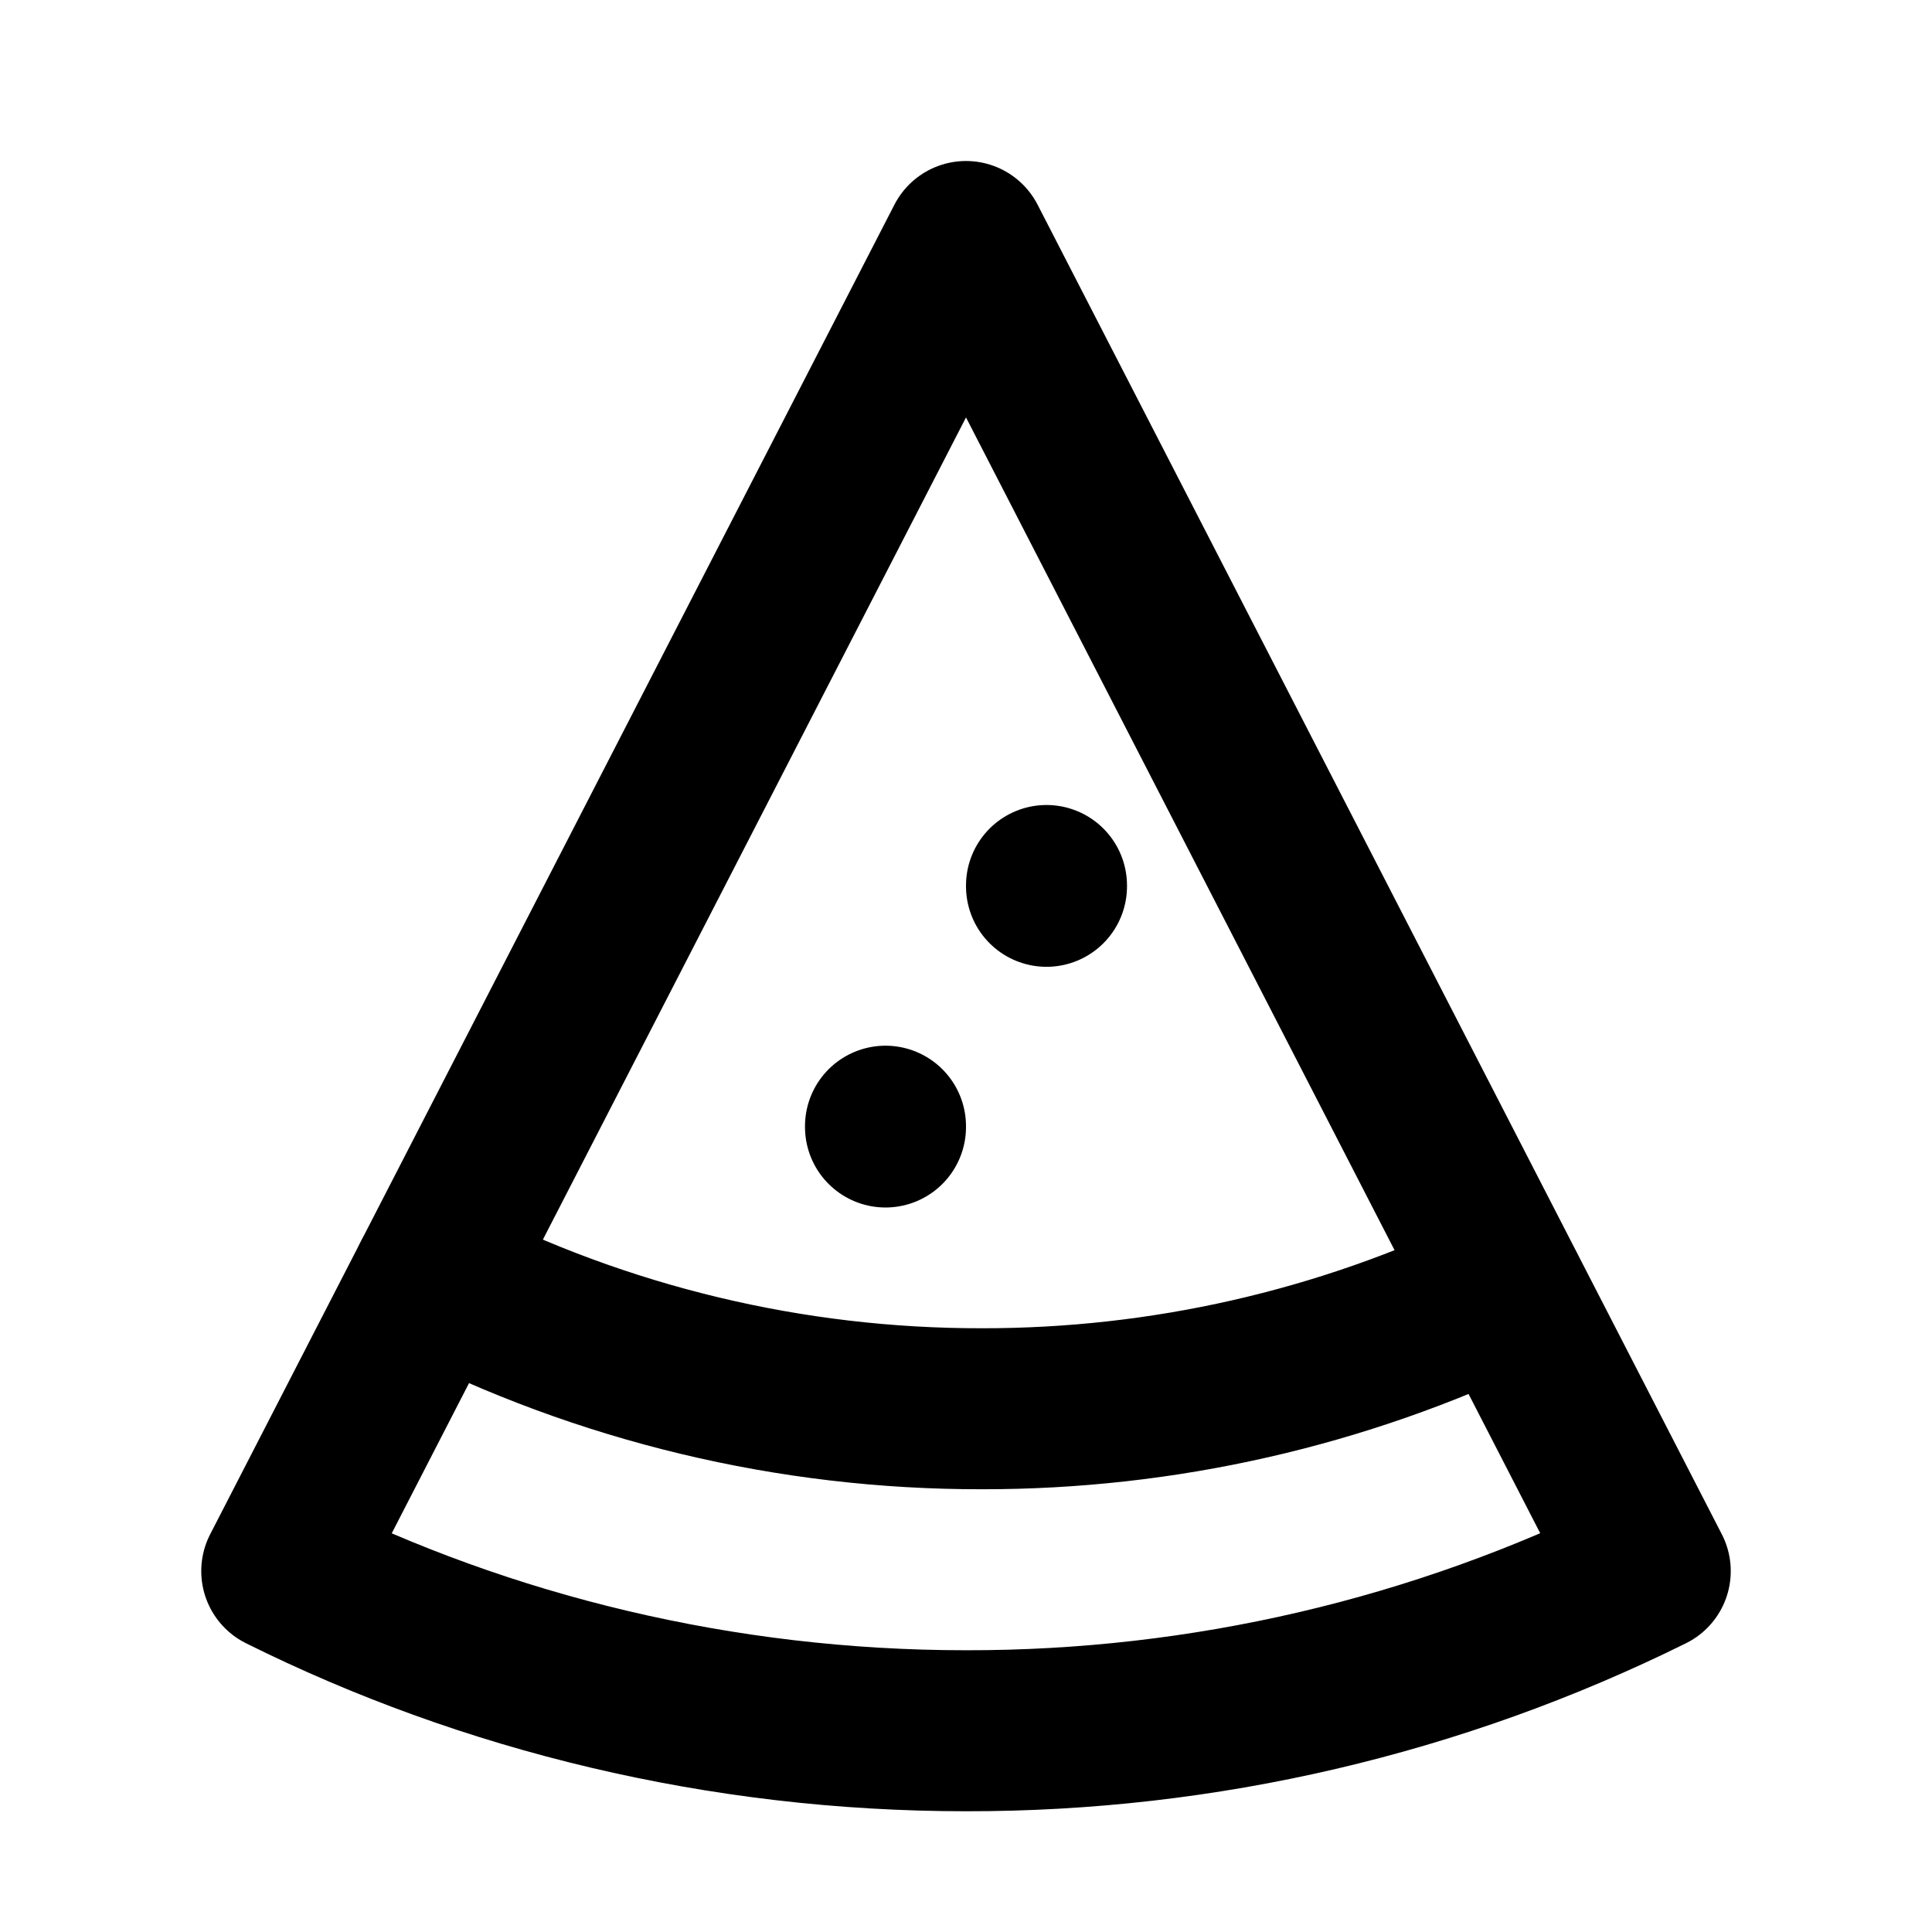
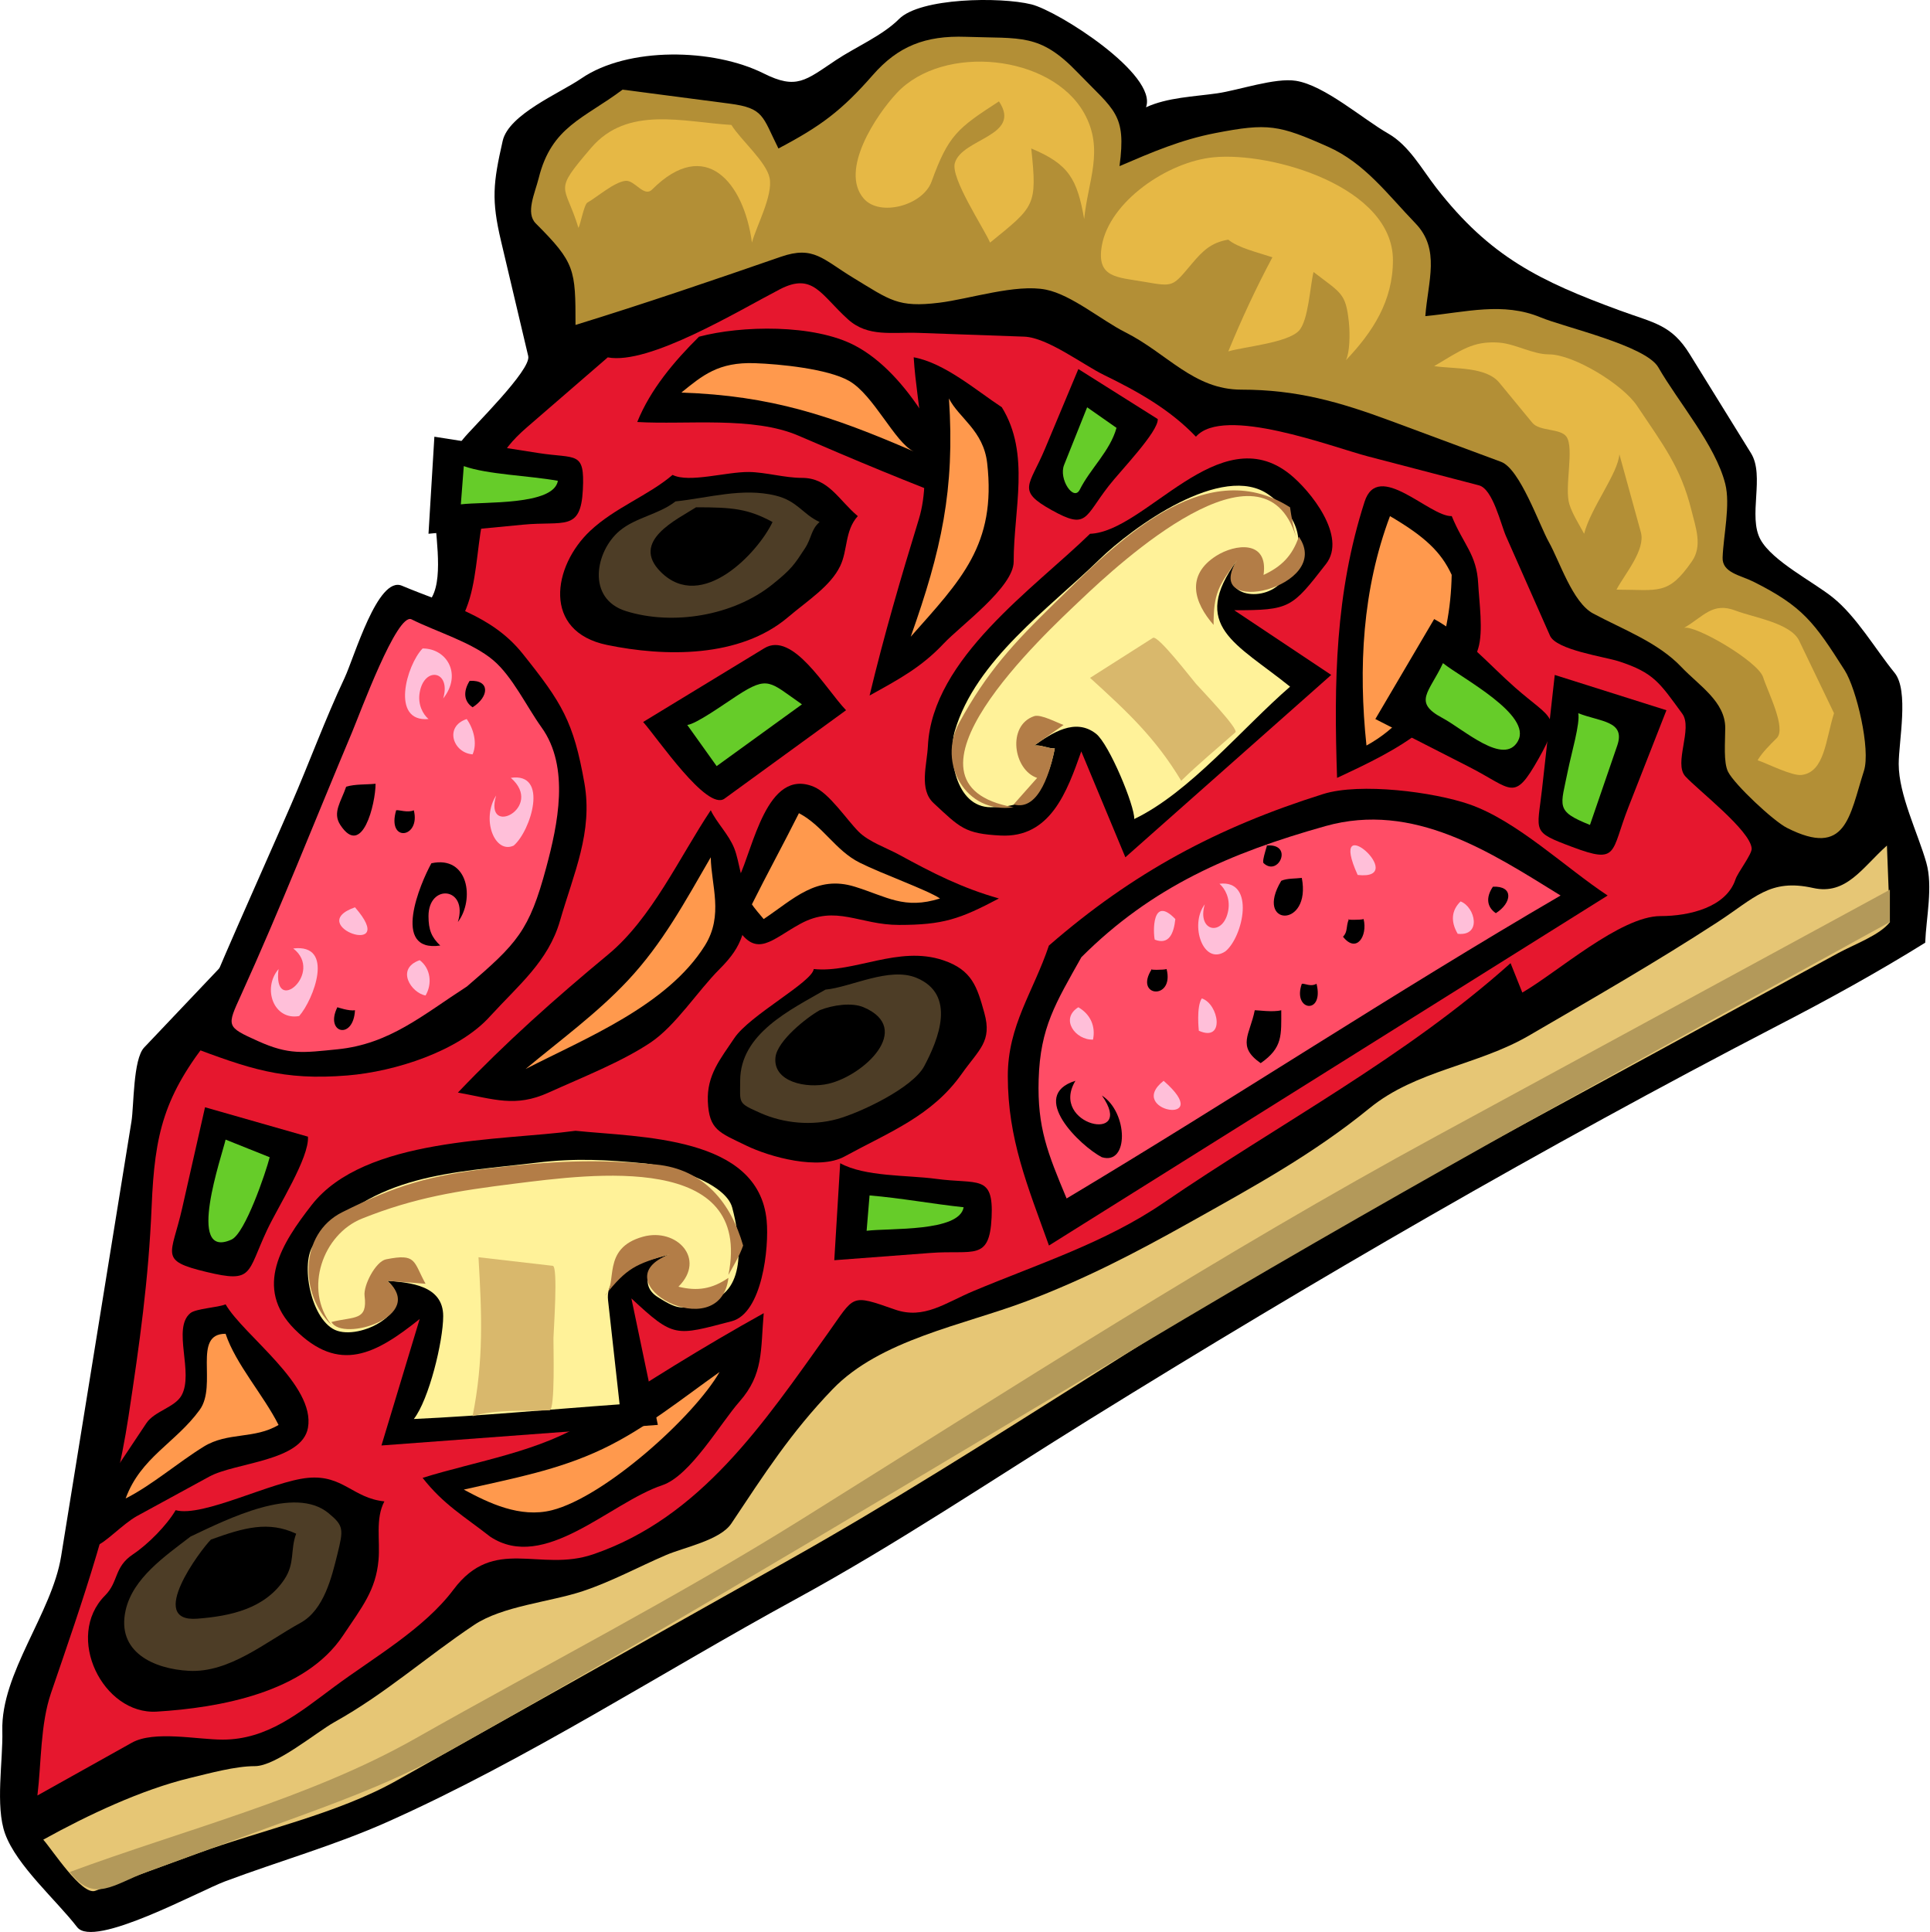
- <svg xmlns="http://www.w3.org/2000/svg" width="24" height="24" viewBox="0 0 24 24" fill="none" stroke="currentColor" stroke-width="2" stroke-linecap="round" stroke-linejoin="round" class="icon icon-tabler icons-tabler-outline icon-tabler-pizza">
-   <path stroke="none" d="M0 0h24v24H0z" fill="none" />
-   <path d="M12 21.5c-3.04 0 -5.952 -.714 -8.5 -1.983l8.5 -16.517l8.5 16.517a19.09 19.09 0 0 1 -8.5 1.983z" />
-   <path d="M5.38 15.866a14.94 14.94 0 0 0 6.815 1.634a14.944 14.944 0 0 0 6.502 -1.479" />
-   <path d="M13 11.01v-.01" />
-   <path d="M11 14v-.01" />
+ <svg xmlns="http://www.w3.org/2000/svg" id="Layer_1" style="enable-background:new 0 0 259.477 259.784" xml:space="preserve" viewBox="0 0 259.477 259.784" version="1.0">
+   <g id="g3">
+     <path id="path5" d="m258.93 126.74c0.134-3.354 1.071-7.524 0.144-10.769-1.139-3.982-3.706-9.1-3.706-13.235 0-3.062 1.404-9.864-0.555-12.268-2.603-3.196-5.121-7.58-8.337-10.153-2.621-2.096-8.087-4.857-9.692-7.753-1.73-3.121 0.606-8.571-1.28-11.619-2.749-4.443-5.499-8.886-8.249-13.328-2.461-3.977-4.809-4.185-9.341-5.847-10.785-3.954-17.501-7.209-24.727-16.5-1.969-2.532-3.667-5.703-6.486-7.314-3.414-1.952-8.538-6.47-12.401-7.088-2.811-0.45-7.708 1.271-10.604 1.685-3.134 0.448-6.664 0.545-9.563 1.875 1.614-4.386-11.818-12.952-15.427-13.841-4.182-1.03-14.939-0.894-17.796 1.978-2.208 2.219-5.861 3.774-8.481 5.522-4.104 2.739-5.292 4.003-9.711 1.793-6.777-3.39-18.272-3.624-24.549 0.681-2.894 1.984-9.747 4.803-10.562 8.39-1.29 5.676-1.53 7.929-0.22 13.47 1.219 5.155 2.438 10.31 3.657 15.464 0.44 1.862-7.487 9.563-8.73 11.118-2.953 3.69-3.888 4.366-3.888 8.96 0 3.241 1.27 9.342-0.287 12.254-5.15 9.637-10.3 19.273-15.451 28.909-3.748 7.012-6.759 14.298-12.238 20.072-3.687 3.886-7.375 7.771-11.062 11.656-1.497 1.578-1.372 7.872-1.705 9.932-3.156 19.495-6.311 38.989-9.463 58.484-1.244 7.691-8.117 15.697-7.907 23.478 0.106 3.967-0.973 10.117 0.372 13.824 1.557 4.295 6.892 8.933 9.693 12.564 2.24 2.903 16.316-4.819 19.902-6.163 7.199-2.696 14.797-4.853 21.815-7.985 18.858-8.418 36.812-20.077 54.944-29.967 13.58-7.407 26.433-16.068 39.574-24.213 30.23-18.736 60.901-36.514 92.499-52.911 6.69-3.45 13.46-7.18 19.84-11.15" />
+     <path id="path7" style="fill:#E6C675" d="m254.18 123.98c-0.132-3.427-0.265-6.854-0.396-10.282-3.311 2.943-5.452 6.698-9.92 5.704-5.854-1.303-7.838 1.327-12.925 4.634-8.264 5.371-16.774 10.252-25.296 15.209-6.941 4.04-15.167 4.648-21.427 9.751-7.6 6.194-15.547 10.53-24.131 15.338-7.404 4.146-14.131 7.649-22.035 10.638-8.52 3.22-19.65 5.163-26.076 11.836-5.612 5.829-9.192 11.419-13.611 18.046-1.505 2.257-6.36 3.205-8.775 4.24-3.744 1.606-7.296 3.552-11.177 4.848-4.436 1.481-10.805 1.987-14.652 4.558-6.525 4.361-11.875 9.208-18.762 13.051-2.469 1.379-7.885 5.93-10.703 5.93-2.654 0-6.111 0.96-8.699 1.582-6.57 1.58-13.837 5.02-19.775 8.305 1.26 1.418 5.195 7.533 6.986 6.878 4.606-1.683 9.212-3.365 13.819-5.049 8.523-3.113 18.781-5.313 26.704-9.766 17.635-9.913 35.271-19.825 52.906-29.738 27.231-15.306 52.739-33.516 80.145-48.428 14.147-7.697 28.295-15.396 42.442-23.094 6.135-3.338 12.269-6.676 18.403-10.014 2.15-1.17 5.62-2.42 6.98-4.19" />
+     <path id="path9" style="fill:#B38F36" d="m83.731 12.054c-5.214 3.912-9.542 4.952-11.27 11.866-0.522 2.092-1.81 4.715-0.395 6.13 5.29 5.289 5.338 6.177 5.338 13.643 9.29-2.859 18.447-5.991 27.633-9.171 4.403-1.524 5.627 0.351 9.738 2.843 4.961 3.007 5.988 4.021 11.55 3.34 4.072-0.498 10.325-2.566 14.356-1.756 3.431 0.689 7.526 4.153 10.675 5.734 5.612 2.816 9.179 7.711 15.601 7.711 7.438 0 13.167 1.631 20.12 4.211 4.938 1.832 9.875 3.664 14.813 5.496 2.537 0.942 5.145 8.502 6.416 10.772 1.473 2.629 3.198 8.14 5.963 9.621 4.034 2.161 8.702 3.86 11.876 7.201 2.359 2.484 5.891 4.64 5.891 8.179 0 1.91-0.266 4.663 0.396 5.932 0.902 1.732 6.063 6.58 7.91 7.515 7.984 4.046 8.389-1.554 10.351-7.674 0.921-2.874-0.999-11.015-2.6-13.53-4.069-6.396-5.59-8.562-12.287-11.912-1.711-0.855-4.196-1.187-4.123-3.235 0.104-2.925 1.073-7.092 0.354-9.921-1.326-5.214-6.306-10.967-9.004-15.661-1.682-2.925-12.66-5.394-15.822-6.711-5.061-2.108-10.084-0.693-15.512-0.168 0.363-4.738 2.05-8.976-1.327-12.478-3.746-3.885-6.824-8.106-11.768-10.304-6.594-2.932-8.071-3.204-15.118-1.839-4.669 0.903-8.523 2.568-12.916 4.451 0.938-7.059-0.668-7.442-5.686-12.646-5.05-5.238-7.529-4.477-14.965-4.743-5.488-0.196-9.148 1.277-12.53 5.141-4.204 4.803-7.021 6.889-12.694 9.875-2.169-4.337-1.923-5.426-6.564-6.031-4.806-0.632-9.606-1.258-14.405-1.884" />
+     <path id="path11" style="fill:#E6172E" d="m81.754 48.042c-3.612 3.125-7.225 6.25-10.837 9.375-4.282 3.705-4.383 5.713-5.769 11.423-0.911 3.755-0.918 7.995-1.979 11.632-1.063 3.649-3.892 7.642-5.685 11.003-4.345 8.145-7.421 16.907-11.718 24.984-4.366 8.207-11.519 15.586-17.277 22.783-6.463 8.078-7.684 13.15-8.094 22.997-0.413 9.908-1.635 18.49-3.104 28.174-1.954 12.879-6.115 24.629-10.429 37.234-1.44 4.209-1.295 9.367-1.83 13.781 4.233-2.365 8.466-4.73 12.7-7.096 2.993-1.672 8.789-0.416 12.214-0.416 6.029 0 10.342-3.645 15.028-7.119 5.277-3.912 12.065-7.776 16.017-13.052 5.465-7.296 11.568-2.278 18.782-4.745 14.477-4.95 22.961-17.669 31.556-29.699 3.674-5.143 2.982-5.333 9.051-3.21 3.893 1.362 6.764-0.909 10.543-2.492 8.643-3.621 17.771-6.527 25.523-11.832 15.686-10.733 32.507-19.541 46.719-32.257 0.526 1.318 1.053 2.637 1.579 3.955 4.713-2.724 13.207-10.285 18.589-10.285 3.913 0 8.84-1.191 10.084-4.942 0.311-0.934 2.233-3.385 2.175-4.152-0.186-2.432-7.163-7.785-8.918-9.692-1.616-1.756 1.039-6.442-0.42-8.433-3.028-4.133-3.797-5.504-8.543-7.04-1.904-0.616-8.392-1.519-9.24-3.438-1.971-4.454-3.94-8.907-5.91-13.361-0.715-1.615-1.775-6.372-3.651-6.861-4.982-1.3-9.965-2.6-14.947-3.899-4.778-1.247-19.406-6.88-23.115-2.642-3.533-3.701-7.882-6.112-12.392-8.31-2.786-1.357-7.582-5.032-10.703-5.143-4.731-0.169-9.461-0.337-14.192-0.506-3.596-0.128-6.813 0.607-9.504-1.816-3.674-3.307-4.703-6.356-9.174-4.044-5.622 2.919-17.58 10.2-23.136 9.155" />
+     <path id="path13" d="m41.418 152.84c-4.614-1.317-9.228-2.636-13.842-3.953-1.025 4.527-2.051 9.055-3.076 13.583-1.442 6.366-3.207 7.01 3.273 8.563 6.33 1.518 5.393 0.229 8.145-5.636 1.53-3.25 5.689-9.73 5.5-12.55" />
+     <path id="path15" style="fill:#66CC29" d="m36.273 155.61c-1.978-0.792-3.955-1.583-5.932-2.375-0.442 2.025-5.435 16.254 0.792 13.445 1.839-0.83 4.618-9.03 5.14-11.07" />
+     <path id="path17" d="m23.621 203.07c-1.187 2.02-3.687 4.563-5.736 5.931-2.583 1.723-1.906 3.677-3.757 5.537-5.502 5.533-0.275 16.053 6.944 15.613 8.41-0.511 19.931-2.539 25.059-10.228 2.566-3.849 4.405-6.065 4.776-10.133 0.244-2.669-0.452-5.558 0.791-7.908-4.247-0.432-5.574-3.604-10.281-3.164-4.808 0.45-14.107 5.34-17.796 4.35" />
+     <path id="path19" style="fill:#4D3D26" d="m25.6 206.63c-3.433 2.64-7.726 5.57-8.701 9.887-1.27 5.625 3.788 7.901 8.51 8.15 5.456 0.288 10.303-3.873 15.011-6.455 3.167-1.737 4.208-6.21 4.953-9.209 0.837-3.37 0.87-3.844-1.189-5.539-4.549-3.75-13.523 0.76-18.584 3.16" />
+     <path id="path21" d="m28.365 207.02c-1.358 1.357-8.729 11.166-1.838 10.635 4.472-0.345 9.074-1.324 11.726-5.297 1.445-2.165 0.769-3.979 1.581-6.131-3.728-1.74-6.989-0.83-11.469 0.79" />
+     <path id="path23" d="m109.44 130.3c5.436 0.568 11.394-3.202 17.4-1.187 3.902 1.31 4.571 3.567 5.549 7.087 1.071 3.851-0.698 4.886-3.039 8.191-4.021 5.678-9.66 7.785-15.767 11.117-3.456 1.885-10.018 0.087-13.24-1.48-3.603-1.753-4.981-2.075-5.141-5.932-0.146-3.529 1.665-5.668 3.56-8.503 2.071-3.1 10.511-7.55 10.681-9.3" />
+     <path id="path25" style="fill:#4D3D26" d="m111.02 133.07c3.441-0.33 8.6-3.111 12.258-1.582 5.379 2.248 2.957 8.249 1.025 11.874-1.554 2.917-8.554 6.24-11.699 7.108-3.409 0.941-7.183 0.58-10.285-0.791-3.148-1.392-2.769-1.273-2.769-4.35-0.001-6.37 6.819-9.57 11.469-12.26" />
+     <path id="path27" d="m110.23 135.84c1.833-0.723 4.354-1.071 5.932-0.395 6.719 2.881 0.03 9.174-4.747 10.281-2.933 0.68-7.486-0.23-7.117-3.563 0.25-2.23 4.22-5.36 5.94-6.32" />
+     <path id="path29" d="m100.74 120.02c-1.154-1.353-1.249-4.082-1.978-5.933-0.744-1.888-2.407-3.499-3.167-5.141-4.209 6.314-7.927 14.534-13.802 19.401-7.201 5.967-13.757 11.805-20.208 18.564 4.88 0.886 7.73 2.021 12.169 0.013 4.582-2.072 9.841-4.133 13.737-6.736 3.384-2.262 6.348-6.942 9.292-9.886 3.247-3.24 3.477-5.18 3.957-10.27" />
+     <path id="path31" style="fill:#FF994D" d="m70.681 143.75c4.636-3.863 9.61-7.484 13.742-11.891 4.717-5.031 7.702-10.608 11.171-16.585 0.056 3.762 1.76 7.789-0.787 11.864-5.061 8.1-16.121 12.49-24.126 16.61" />
+     <path id="path33" d="m90.455 63.861c-3.258 2.776-7.733 4.38-11.072 7.513-5.058 4.746-6.475 13.54 2.259 15.348 7.762 1.606 17.859 1.781 24.363-3.748 2.627-2.233 5.672-4.131 6.993-6.854 1.037-2.137 0.602-4.762 2.371-6.722-2.598-2.182-3.92-5.14-7.511-5.14-2.314 0-4.895-0.763-7.118-0.792-3.023-0.039-8.063 1.5-10.275 0.395" />
+     <path id="path35" style="fill:#4D3D26" d="m90.853 67.421c-2.267 1.771-5.349 2.141-7.517 3.954-3.262 2.728-4.489 9.127 0.852 10.796 6.277 1.962 14.399 0.654 19.674-3.566 2.613-2.091 2.983-2.706 4.39-4.855 0.936-1.429 0.8-2.532 1.979-3.559-2.292-1.055-2.963-2.837-5.932-3.559-4.455-1.082-8.971 0.314-13.447 0.789" />
+     <path id="path37" d="m93.618 68.212c-2.515 1.622-8.911 4.55-4.743 8.7 5.548 5.523 13.146-2.707 15.028-6.721-3.31-1.783-5.347-1.979-10.282-1.979" />
+     <path id="path39" d="m58.422 58.722c-0.264 4.35-0.527 8.7-0.791 13.05 4.232-0.407 8.465-0.814 12.697-1.221 5.533-0.532 7.781 0.975 8.064-4.71 0.263-5.262-0.874-4.123-5.998-4.926-4.657-0.732-9.314-1.463-13.972-2.193" />
+     <path id="path41" style="fill:#66CC29" d="m62.377 62.675l-0.396 5.142c3.074-0.384 12.472 0.185 13.053-3.164-3.929-0.713-9.456-0.836-12.657-1.978" />
+     <path id="path43" d="m146.61 71.771c-7.492 7.313-21.221 16.751-21.81 28.523-0.129 2.589-1.221 5.85 0.764 7.694 3.579 3.325 4.196 4.109 8.995 4.361 6.719 0.352 8.958-5.907 10.868-11.313 1.977 4.746 3.953 9.492 5.93 14.238 9.229-8.174 18.457-16.347 27.686-24.521-4.351-2.899-8.7-5.799-13.051-8.699 7.536 0 7.739-0.292 12.352-6.222 2.862-3.68-2.095-9.854-4.874-12.079-9.51-7.601-19.38 7.761-26.87 8.022" />
+     <path id="path45" style="fill:#FFF299" d="m152.55 110.13c0.085-1.726-3.366-10.079-5.142-11.471-2.813-2.205-5.968-0.055-8.308 1.584 0.889-0.119 1.867 0.416 2.769 0.394-1.092 5.457-2.987 7.909-8.6 7.909-4.797 0-5.824-6.97-4.844-10.28 2.819-9.523 12.705-16.467 19.42-23.017 4.391-4.282 16.618-13.223 22.844-8.694 4.525 3.292 5.216 7.381 1.766 11.599-2.551 3.118-9.071 1.942-6.063-2.826-6.456 8.877-0.129 11.152 7.116 17.006-6.4 5.538-13.48 14.212-20.97 17.802" />
+     <path id="path47" style="fill:#B37D47" d="m163.22 84.032c0-4.257 0.646-5.24 3.163-8.701-4.971 7.881 13.063 3.636 8.303-3.164-0.873 2.55-2.308 4.01-4.743 5.14 0.673-4.731-3.816-4.187-6.378-2.556-4.11 2.624-2.97 6.273-0.34 9.281" />
+     <path id="path49" style="fill:#B37D47" d="m136.33 108.16c1.054-1.187 2.107-2.374 3.161-3.561-3.203-1.064-4.086-7.057-0.396-8.303 0.887-0.3 3.119 0.905 3.954 1.185-1.318 0.923-2.636 1.847-3.954 2.771 0.889-0.119 1.867 0.416 2.769 0.394-0.51 2.6-2.01 8.52-5.53 7.52" />
+     <path id="path51" style="fill:#B37D47" d="m173.5 68.212c-11.635-7.405-23.528 4.959-31.65 12.882-5.564 5.428-9.132 9.289-12.833 16.077-2.985 5.476 0.879 12.317 7.312 11.378-17.74-3.149 4.328-23.431 9.063-27.929 5.225-4.965 24.504-22.785 28.903-8.454-0.34-1.296-0.61-2.636-0.79-3.955" />
+     <path id="path53" style="fill:#D9B86C" d="m158.87 104.99c-3.453-5.758-7.262-9.298-12.261-13.841 2.819-1.794 5.64-3.588 8.459-5.382 0.657-0.418 5.18 5.486 5.78 6.173 0.59 0.674 5.81 6.088 5.307 6.532-2.44 2.158-4.96 4.238-7.29 6.518" />
+     <path id="path55" d="m86.5 97.082c1.938 2.171 8.583 12.022 10.944 10.305 5.449-3.962 10.897-7.924 16.346-11.886-2.744-2.863-7.15-10.676-10.988-8.34-5.432 3.304-10.866 6.611-16.3 9.918" />
+     <path id="path57" style="fill:#66CC29" d="m92.432 97.477c1.318 1.846 2.637 3.691 3.955 5.537 3.824-2.769 7.647-5.537 11.471-8.305-4.347-3.01-4.499-3.911-8.701-1.186-1.81 1.176-5.506 3.829-6.727 3.958" />
+     <path id="path59" d="m65.935 136.63c3.81-4.171 7.809-7.375 9.379-12.808 1.852-6.411 4.446-11.945 3.286-18.521-1.461-8.282-3.012-10.786-8.315-17.415-4.157-5.195-10.118-6.554-16.231-9.128-3.253-1.37-6.4 9.62-7.717 12.415-2.611 5.545-4.742 11.395-7.188 17.021-4.68 10.764-9.62 21.486-13.948 32.39 8.33 3.123 12.768 4.737 21.531 4.026 6.386-0.52 14.974-3.25 19.203-7.98" />
+     <path id="path61" d="m141.08 127.14c11.279-9.805 22.646-15.897 36.888-20.373 4.943-1.553 14.847-0.287 19.67 1.39 6.383 2.22 12.91 8.517 18.583 12.259l-75.141 47.062c-2.877-8.019-5.534-14.326-5.534-22.762-0.01-6.84 3.43-11.32 5.53-17.58" />
+     <path id="path63" d="m113 156.4l-0.792 13.053c4.314-0.326 8.627-0.652 12.941-0.978 5.764-0.437 7.934 1.164 8.217-4.758 0.282-5.884-1.849-4.433-7.519-5.211-3.81-0.51-9.53-0.26-12.85-2.1" />
+     <path id="path65" style="fill:#66CC29" d="m116.95 160.75c-0.131 1.582-0.263 3.164-0.394 4.746 3.073-0.385 12.471 0.186 13.05-3.164-4.23-0.45-8.44-1.24-12.66-1.59" />
+     <path id="path67" style="fill:#FF4D66" d="m62.771 132.67c6.791-5.819 8.407-7.491 10.699-16.035 1.539-5.737 3.216-13.479-0.641-18.838-1.975-2.744-3.918-6.85-6.497-9.025-2.867-2.418-7.622-3.811-10.984-5.493-1.941-0.971-6.942 12.672-8 15.183-4.964 11.792-9.639 23.703-14.933 35.344-1.917 4.216-2.021 4.245 2.28 6.182 4.182 1.884 6.038 1.572 10.693 1.105 7.002-0.7 11.47-4.61 17.383-8.43" />
+     <path id="path69" style="fill:#FFBFD9" d="m47.744 122c-6.991 2.45 6.12 7.01 0 0" />
+     <path id="path71" style="fill:#FFBFD9" d="m56.839 87.195c-2.164 2.224-4.34 9.935 0.792 9.49-0.744-0.644-1.462-1.937-1.187-3.559 0.611-3.59 4.269-2.956 3.164 0.792 2.585-3.275 0.475-6.732-2.769-6.723" />
+     <path id="path73" style="fill:#FFBFD9" d="m62.771 96.685c-3.063 1.008-1.832 4.561 0.792 4.747 0.645-1.453 0.166-3.392-0.792-4.745" />
+     <path id="path75" style="fill:#FFBFD9" d="m40.229 136.63c1.937-2.189 4.86-9.77-0.789-9.095 4.209 3.259-2.795 9.207-1.976 2.767-2.221 2.61-0.647 6.93 2.765 6.32" />
+     <path id="path77" d="m53.282 108.95c-1.295 4.421 3.331 3.76 2.372 0-0.801 0.38-1.993-0.08-2.372 0" />
+     <path id="path79" d="m45.373 135.44c-1.732 3.496 2.164 4.475 2.371 0.395-0.758 0.16-2.379-0.4-2.371-0.4" />
+     <path id="path81" d="m63.169 91.545c-0.906 1.438-0.779 2.784 0.394 3.559 2.178-1.373 2.437-3.692-0.394-3.559" />
+     <path id="path83" d="m58.024 116.07c-1.475 2.655-5.475 12.034 1.19 11.072-1.171-1.11-1.583-2.114-1.583-3.955 0-4.444 5.381-3.909 3.953 0.791 2.29-3.03 1.416-8.99-3.56-7.9" />
+     <path id="path85" d="m46.558 105.78c-0.687 2.031-1.877 3.476-0.791 5.14 2.959 4.533 4.746-2.879 4.746-5.535-1.242 0.13-2.769 0.03-3.955 0.4" />
+     <path id="path87" style="fill:#FFBFD9" d="m56.445 129.11c-3.29 1.16-1.12 4.413 0.792 4.747 0.921-1.56 0.693-3.63-0.792-4.75" />
+     <path id="path89" style="fill:#FFBFD9" d="m69.102 113.69c2.295-1.974 4.753-9.863-0.398-9.098 4.583 3.994-3.677 8.143-1.976 2.374-2.046 3.2-0.182 7.93 2.374 6.73" />
+     <path id="path91" d="m190.91 114.48c-1.654 2.483-5.944 11.72 0.791 11.073-0.906-0.937-1.484-2.483-1.189-4.35 0.706-4.465 4.663-2.859 3.562 1.582 1.97-3.68 1.84-8.93-3.16-8.3" />
+     <path id="path93" style="fill:#FF4D66" d="m145.43 128.72c9.488-9.486 19.992-14.026 32.821-17.636 11.872-3.34 22.183 3.49 31.642 9.331-22.411 13.059-44.163 27.415-66.44 40.736-2.538-6.089-3.957-9.505-3.758-16.019 0.21-6.98 2.28-10.24 5.74-16.41" />
+     <path id="path95" d="m148.2 155.61c-2.937-1.542-9.956-8.293-3.56-10.283-3.599 5.991 8.205 8.57 3.56 1.977 3.54 2.29 3.64 9.41 0 8.3" />
+     <path id="path97" style="fill:#FFBFD9" d="m145.03 135.44c-2.512 1.566-0.385 4.443 1.976 4.348 0.37-1.79-0.35-3.41-1.98-4.35" />
+     <path id="path99" style="fill:#FFBFD9" d="m196.05 125.56c3.27 0.362 2.369-3.596 0.393-4.35-1.21 1.17-1.38 2.67-0.39 4.35" />
+     <path id="path101" d="m175.09 132.28c-1.312 3.666 3.032 4.263 1.978 0-0.79 0.45-1.59-0.07-1.98 0" />
+     <path id="path103" style="fill:#FFBFD9" d="m164.8 127.93c2.404-1.929 4.09-9.681-0.785-9.096 0.739 0.648 1.458 1.939 1.183 3.559-0.609 3.59-4.268 2.958-3.163-0.79-2.08 2.75-0.21 8.28 2.76 6.33" />
+     <path id="path105" style="fill:#FFBFD9" d="m156.5 145.33c-5.22 4.11 7.15 6.22 0 0" />
+     <path id="path107" d="m170.34 113.69c0.371-0.67-0.705 2.084-0.393 2.373 2.02 1.88 4.08-2.7 0.39-2.37" />
+     <path id="path109" d="m200.79 119.23c-1.001 1.475-0.782 2.769 0.396 3.559 2.17-1.38 2.43-3.69-0.4-3.56" />
+     <path id="path111" d="m168.76 135.84c-0.647 3.281-2.463 4.844 0.794 7.117 2.996-2.08 2.769-3.771 2.769-7.117-1.08 0.3-3.26-0.02-3.56 0" />
+     <path id="path113" d="m172.32 118.44c-3.687 6.152 4.079 6.452 2.768-0.394-0.86 0.11-1.99 0.04-2.77 0.39" />
+     <path id="path115" d="m154.92 130.3c-2.472 3.788 3.065 4.258 1.98 0-0.33 0.14-2.51 0.14-1.98 0" />
+     <path id="path117" style="fill:#FFBFD9" d="m182.6 117.65c7.15 0.79-4.25-9.36 0 0" />
+     <path id="path119" style="fill:#FFBFD9" d="m155.31 126.35c1.916 0.741 2.556-0.819 2.769-2.768-3.18-3.32-2.99 1.89-2.77 2.77" />
+     <path id="path121" d="m181.42 123.58c-0.432 1.031-0.113 1.692-0.793 2.374 1.806 2.298 3.335-0.093 2.77-2.374-0.33 0.14-2.51 0.13-1.98 0" />
+     <path id="path123" style="fill:#FFBFD9" d="m161.24 138.6c3.563 1.584 2.684-3.61 0.397-4.35-0.76 1.12-0.4 4.35-0.4 4.35" />
+     <path id="path125" style="fill:#E6B845" d="m98.364 16.8c-6.518-0.395-13.972-2.622-18.852 3.076-5.244 6.123-3.545 4.718-1.713 10.768 0.255-0.389 0.75-3.142 1.202-3.4 1.343-0.767 3.605-2.765 5.127-2.927 1.235-0.132 2.479 2.266 3.575 1.169 7.167-7.166 12.346-0.98 13.431 7.134 0.559-2.153 2.866-6.339 2.372-8.701-0.45-2.181-3.874-5.085-5.136-7.119" />
+     <path id="path127" style="fill:#E6B845" d="m134.35 13.636c-5.609 3.629-6.795 4.55-9.066 10.796-1.157 3.182-6.958 4.777-9.126 2.256-3.283-3.818 1.734-11.286 4.478-14.203 6.252-6.647 20.773-5.152 25.181 2.734 2.745 4.911 0.494 9.118 0 14.236-0.949-5.379-2.047-7.378-7.117-9.492 0.813 7.74 0.481 7.764-5.538 12.656-0.92-2.07-5.306-8.649-4.744-10.677 0.94-3.36 9.08-3.608 5.94-8.306" />
+     <path id="path129" style="fill:#E6B845" d="m165.2 32.224c-2.321 0.387-3.458 1.534-4.876 3.209-2.647 3.128-2.424 3.156-6.433 2.458-3.632-0.631-6.469-0.506-5.696-4.877 1.044-5.905 8.817-11.264 15.028-11.864 7.861-0.759 24.12 3.973 24.12 13.841 0 5.476-2.703 9.648-6.325 13.447 0.515-1.017 0.574-3.498 0.396-5.144-0.421-3.894-1.003-3.842-4.749-6.721-0.469 1.875-0.683 6.558-1.977 7.909-1.56 1.628-7.251 2.115-9.489 2.768 1.804-4.379 3.706-8.479 5.935-12.655-1.97-0.652-4.61-1.269-5.94-2.371" />
+     <path id="path131" style="fill:#B3995A" d="m254.18 123.98c-31.849 17.484-63.72 34.905-94.914 53.389-32.848 19.463-65.271 39.205-98.583 57.929-6.718 3.776-13.127 6.252-20.417 8.916l-20.496 7.488c-4.453 1.627-7.141 4.301-10.39 0.017 15.281-5.659 32.231-9.886 46.431-17.925 17.314-9.804 35.169-18.989 52.044-29.532 28.173-17.602 56.26-35.702 85.393-51.529 20.311-11.034 40.622-22.068 60.933-33.103v4.34" />
+     <path id="path133" d="m12.943 207.81c0.494-4.68 0.617-7.25 3.19-11.11 1.186-1.779 2.372-3.559 3.557-5.338 1.078-1.617 3.817-2.11 4.72-3.718 1.709-3.043-1.292-9.019 1.189-11.072 0.754-0.624 3.743-0.753 4.742-1.186 2.425 4.191 12.113 10.83 11.077 16.605-0.809 4.51-9.771 4.649-13.266 6.556-3.247 1.771-6.494 3.541-9.74 5.312-1.883 1.04-4.383 3.74-5.469 3.96" />
+     <path id="path135" style="fill:#FF994D" d="m16.899 201.49c2.03-5.538 6.72-7.46 9.958-11.913 2.429-3.342-1.04-10.253 3.484-10.231 1.361 4.084 5.102 8.239 7.123 12.258-3.26 1.945-6.847 0.923-10.064 2.915-3.421 2.11-7.03 5.23-10.501 6.97" />
+     <path id="path137" d="m134.35 120.81c-5.262 2.786-7.53 3.559-13.446 3.559-5.293 0-8.46-2.75-13.23-0.166-3.854 2.087-5.894 4.713-8.521 0.563-1.38-2.179-1.121-4.084 0.197-6.724 1.94-3.884 3.766-14.855 10.084-12.259 2.097 0.862 4.434 4.433 6.056 6.056 1.361 1.361 3.74 2.164 5.409 3.074 4.6 2.51 8.44 4.47 13.45 5.9" />
+     <path id="path139" style="fill:#FF994D" d="m126.44 120.81c-4.833 1.526-7.137-0.236-11.47-1.581-5.159-1.601-8.231 1.665-12.258 4.351-0.289-0.313-1.461-1.734-1.583-1.977 1.97-3.958 4.209-8.042 6.325-12.261 3.269 1.727 4.877 5.008 8.188 6.664 2.94 1.48 9.1 3.67 10.79 4.81" />
+     <path id="path141" d="m195.25 69.398c-2.975 0.118-9.9-7.59-11.721-1.932-3.962 12.319-4.132 24.254-3.7 37.129 8.34-3.871 15.992-7.622 18.982-17.4 0.713-2.33 0.124-6.29 0-8.699-0.2-3.969-1.97-5.22-3.56-9.103" />
+     <path id="path143" style="fill:#FF994D" d="m195.25 77.307c-1.441-3.132-3.672-5.185-8.303-7.909-3.711 9.887-4.269 20.385-3.163 30.849 8.21-4.487 11.3-13.971 11.46-22.943" />
+     <path id="path145" d="m209.1 90.753c5.009 1.583 10.019 3.165 15.027 4.748-1.708 4.356-3.416 8.713-5.125 13.069-2.386 6.084-1.284 7.662-7.527 5.32-5.554-2.083-4.727-1.95-4.077-7.797 0.57-5.11 1.14-10.224 1.71-15.337" />
+     <path id="path147" style="fill:#66CC29" d="m212.26 95.896c2.939 1.176 6.404 1 5.253 4.351-1.224 3.559-2.446 7.118-3.67 10.676-4.731-1.893-3.933-2.446-2.966-7.316 0.45-2.24 1.67-6.366 1.39-7.714" />
+     <path id="path149" d="m192.89 83.239c-2.638 4.482-5.274 8.964-7.912 13.446l12.556 6.407c5.937 3.029 6.052 4.84 9.392-1.067 3.268-5.78 1.826-5.202-3.136-9.56-3.39-2.973-7.01-7.135-10.9-9.221" />
+     <path id="path151" style="fill:#66CC29" d="m194.07 89.171c-1.837 3.938-4.093 5.225-0.089 7.361 2.913 1.554 8.291 6.509 10.174 3.12 1.96-3.525-7.5-8.435-10.08-10.481" />
+     <path id="path153" d="m94.015 45.274c-3.334 3.293-6.547 7.105-8.308 11.47 6.625 0.389 15.578-0.802 21.694 1.843 7.498 3.243 14.954 6.362 22.6 9.23-2.599-7.425-7.81-17.563-15.026-21.355-5.53-2.907-15.283-2.7-20.955-1.188" />
+     <path id="path155" style="fill:#FF994D" d="m122.88 60.699c-11.055-4.792-19.177-7.509-31.245-7.91 2.859-2.313 4.984-4.126 9.887-3.955 3.336 0.116 9.782 0.75 12.656 2.372 3.32 1.871 6.17 8.302 8.7 9.493" />
+     <path id="path157" d="m155.71 56.348c-3.559-2.241-7.117-4.483-10.676-6.724-1.497 3.577-2.994 7.155-4.491 10.732-2.097 5.009-3.891 5.575 0.933 8.253 4.759 2.644 4.342 0.97 7.646-3.277 1.57-2.024 6.7-7.295 6.59-8.984" />
+     <path id="path159" style="fill:#66CC29" d="m150.17 57.534c-1.318-0.922-2.637-1.844-3.955-2.767-1.033 2.583-2.065 5.167-3.099 7.751-0.76 1.9 1.29 4.96 2.109 3.322 1.43-2.851 4.07-5.178 4.94-8.306" />
+     <path id="path161" d="m65.935 206.63c-3.507-2.744-6.301-4.33-9.096-7.91 7.201-2.258 15.94-3.542 22.276-7.711 7.776-5.117 15.466-9.916 23.602-14.434-0.434 4.984 0.003 8.193-3.267 11.899-2.569 2.911-6.606 9.972-10.379 11.234-7.048 2.36-15.852 11.74-23.139 6.92" />
+     <path id="path163" style="fill:#FF994D" d="m96.785 184.48c-5.134 3.642-10.036 7.638-15.724 10.35-6.015 2.866-12.179 3.982-18.684 5.467 3.303 1.776 7.55 3.864 11.864 2.771 7.07-1.79 19.056-12.52 22.544-18.59" />
+     <path id="path165" d="m77.405 152.05c-10.066 1.365-28.361 0.822-35.5 9.996-3.964 5.094-7.87 11.097-2.263 16.703 5.993 5.993 10.886 3.343 16.803-1.389-1.713 5.668-3.426 11.336-5.14 17.004 12.391-0.923 24.782-1.845 37.173-2.768l-3.558-17.004c5.757 5.346 5.88 5.049 13.482 3.066 4.111-1.071 5.057-9.885 4.708-13.548-1.08-11.38-16.997-11.16-25.705-12.06" />
+     <path id="path167" style="fill:#FFF299" d="m55.654 190.81c2.043-2.613 3.954-10.471 3.954-13.84 0-4.151-4.496-4.516-7.516-4.748 4.226 3.729-3.117 7.891-6.72 6.727-3.565-1.152-5.103-9.321-3.092-11.699 7.989-9.448 18.381-9.521 29.969-10.918 5.141-0.62 9.314-0.392 14.521 0.112 3.192 0.309 10.805 2.543 11.71 5.937 1.032 3.865 2.148 11.12-3.132 12.626-3.536 1.009-3.843 1.336-6.919-0.622-2.578-1.642-1.041-4.704 1.63-5.721-2.649 0.757-8.747 1.965-8.279 6.174 0.518 4.665 1.037 9.33 1.555 13.996-9.217 0.66-18.449 1.55-27.681 1.97" />
+     <path id="path169" style="fill:#B37D47" d="m81.36 174.2c2.971-3.717 4.121-4.23 8.7-5.539-9.652 3.675 6.784 12.547 7.911 3.164-2.193 1.494-4.151 1.824-6.725 1.189 3.775-3.744-0.254-7.952-4.747-6.727-5.7 1.56-3.336 6.35-5.139 7.92" />
+     <path id="path171" style="fill:#B37D47" d="m44.581 177.76c3.127-0.779 4.879-0.128 4.453-3.528-0.174-1.392 1.485-4.616 2.89-4.898 4.146-0.831 3.644 0.271 5.314 3.286-1.715-0.132-3.43-0.265-5.145-0.396 5.349 4.72-6.009 8.29-7.512 5.54" />
+     <path id="path173" style="fill:#B37D47" d="m99.947 167.48c-1.629-5.696-5.237-10.267-11.731-10.895-7.989-0.772-14.325-0.45-22.308 0.513-8.097 0.977-12.566 2.242-19.876 5.897-5.859 2.93-5.707 11.149-1.452 15.162-3.753-4.802-1.182-12.184 4.113-14.302 7.082-2.833 12.859-3.739 20.479-4.691 10.554-1.318 32.099-4.24 28.798 12.271 0.722-1.3 1.513-2.6 1.977-3.95" />
+     <path id="path175" style="fill:#D9B86C" d="m63.563 190.41c1.499-7.487 1.243-13.701 0.792-21.357 3.331 0.385 6.661 0.77 9.992 1.154 0.732 0.085 0.11 8.744 0.09 9.722-0.021 1.014 0.252 9.67-0.522 9.702-3.385 0.16-7.099-0.17-10.352 0.79" />
+     <path id="path177" d="m134.75 54.767c-3.515-2.313-7.687-5.951-11.862-6.725 0.388 6.61 2.647 15.417 0.691 21.774-2.427 7.891-4.698 15.682-6.624 23.707 3.889-2.161 6.948-3.775 9.961-6.982 2.262-2.408 9.418-7.594 9.418-11.014-0.01-6.998 2.28-14.506-1.59-20.76" />
+     <path id="path179" style="fill:#FF994D" d="m122.49 85.612c4.106-11.579 5.959-19.751 5.141-32.033 1.329 2.64 4.642 4.296 5.141 8.701 1.25 10.985-3.56 15.739-10.28 23.332" />
+     <path id="path181" style="fill:#E6B845" d="m217.8 61.093c0.962 3.49 1.925 6.981 2.887 10.472 0.656 2.382-2.167 5.618-3.279 7.721 5.674 0 6.94 0.826 10.148-3.808 1.439-2.079 0.529-4.475-0.065-6.869-1.444-5.816-3.829-8.814-7.316-14.04-1.915-2.87-8.521-6.92-11.864-6.92-2.186 0-4.506-1.428-6.724-1.582-3.495-0.242-5.074 1.03-8.697 3.163 2.723 0.409 6.959 0.036 8.771 2.238 1.478 1.794 2.955 3.589 4.433 5.384 0.969 1.177 3.787 0.719 4.59 1.872 1.08 1.55-0.317 6.841 0.393 9.096 0.422 1.342 1.369 2.8 1.98 3.954 0.88-3.468 4.55-8.092 4.74-10.681" />
+     <path id="path183" style="fill:#E6B845" d="m246.67 95.896c-1.133 3.559-1.248 7.904-4.35 8.306-1.295 0.167-4.616-1.535-5.93-1.978 0.636-1.061 1.603-2.007 2.568-2.967 1.335-1.327-1.181-6.165-1.826-8.195-0.677-2.126-9.125-7.061-10.635-6.635 2.655-1.532 3.805-3.526 6.969-2.309 2.345 0.901 7.364 1.651 8.511 4.031 1.56 3.252 3.12 6.502 4.69 9.751" />
+   </g>
</svg>
